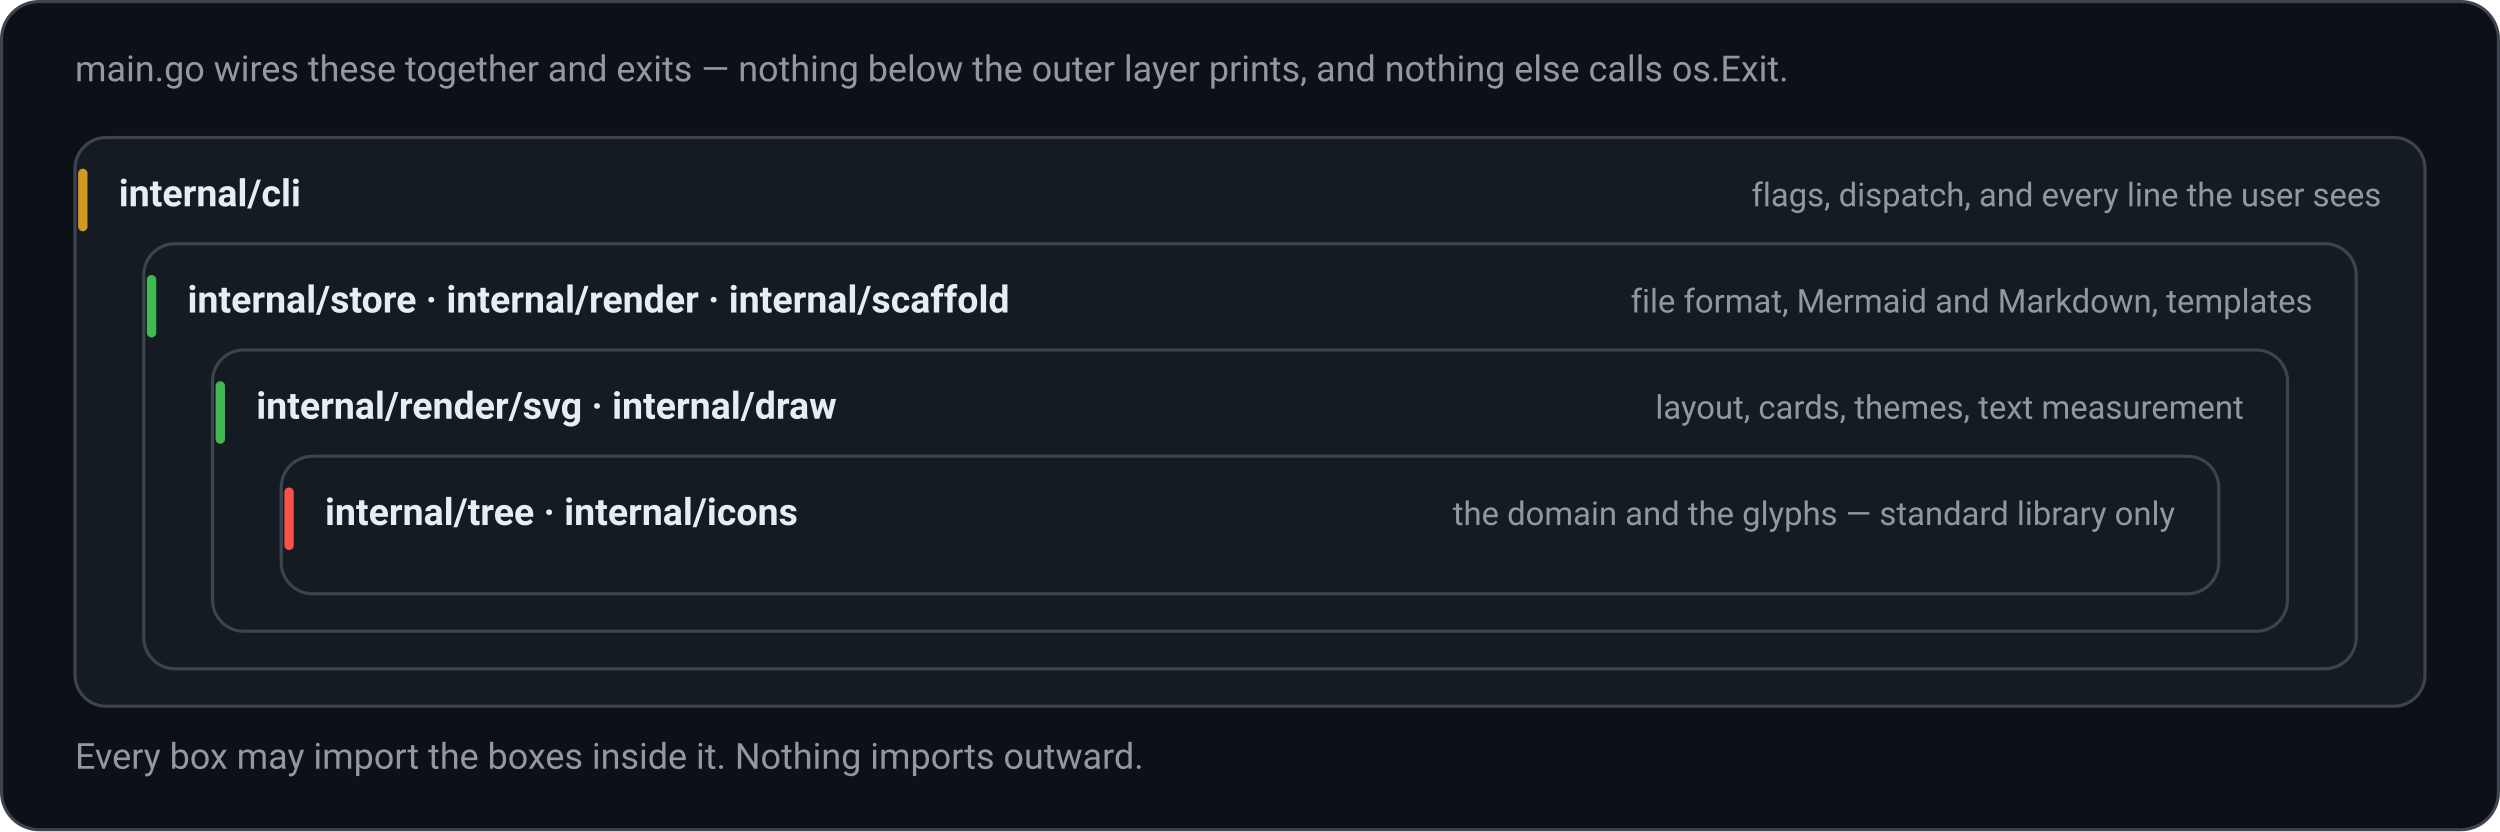
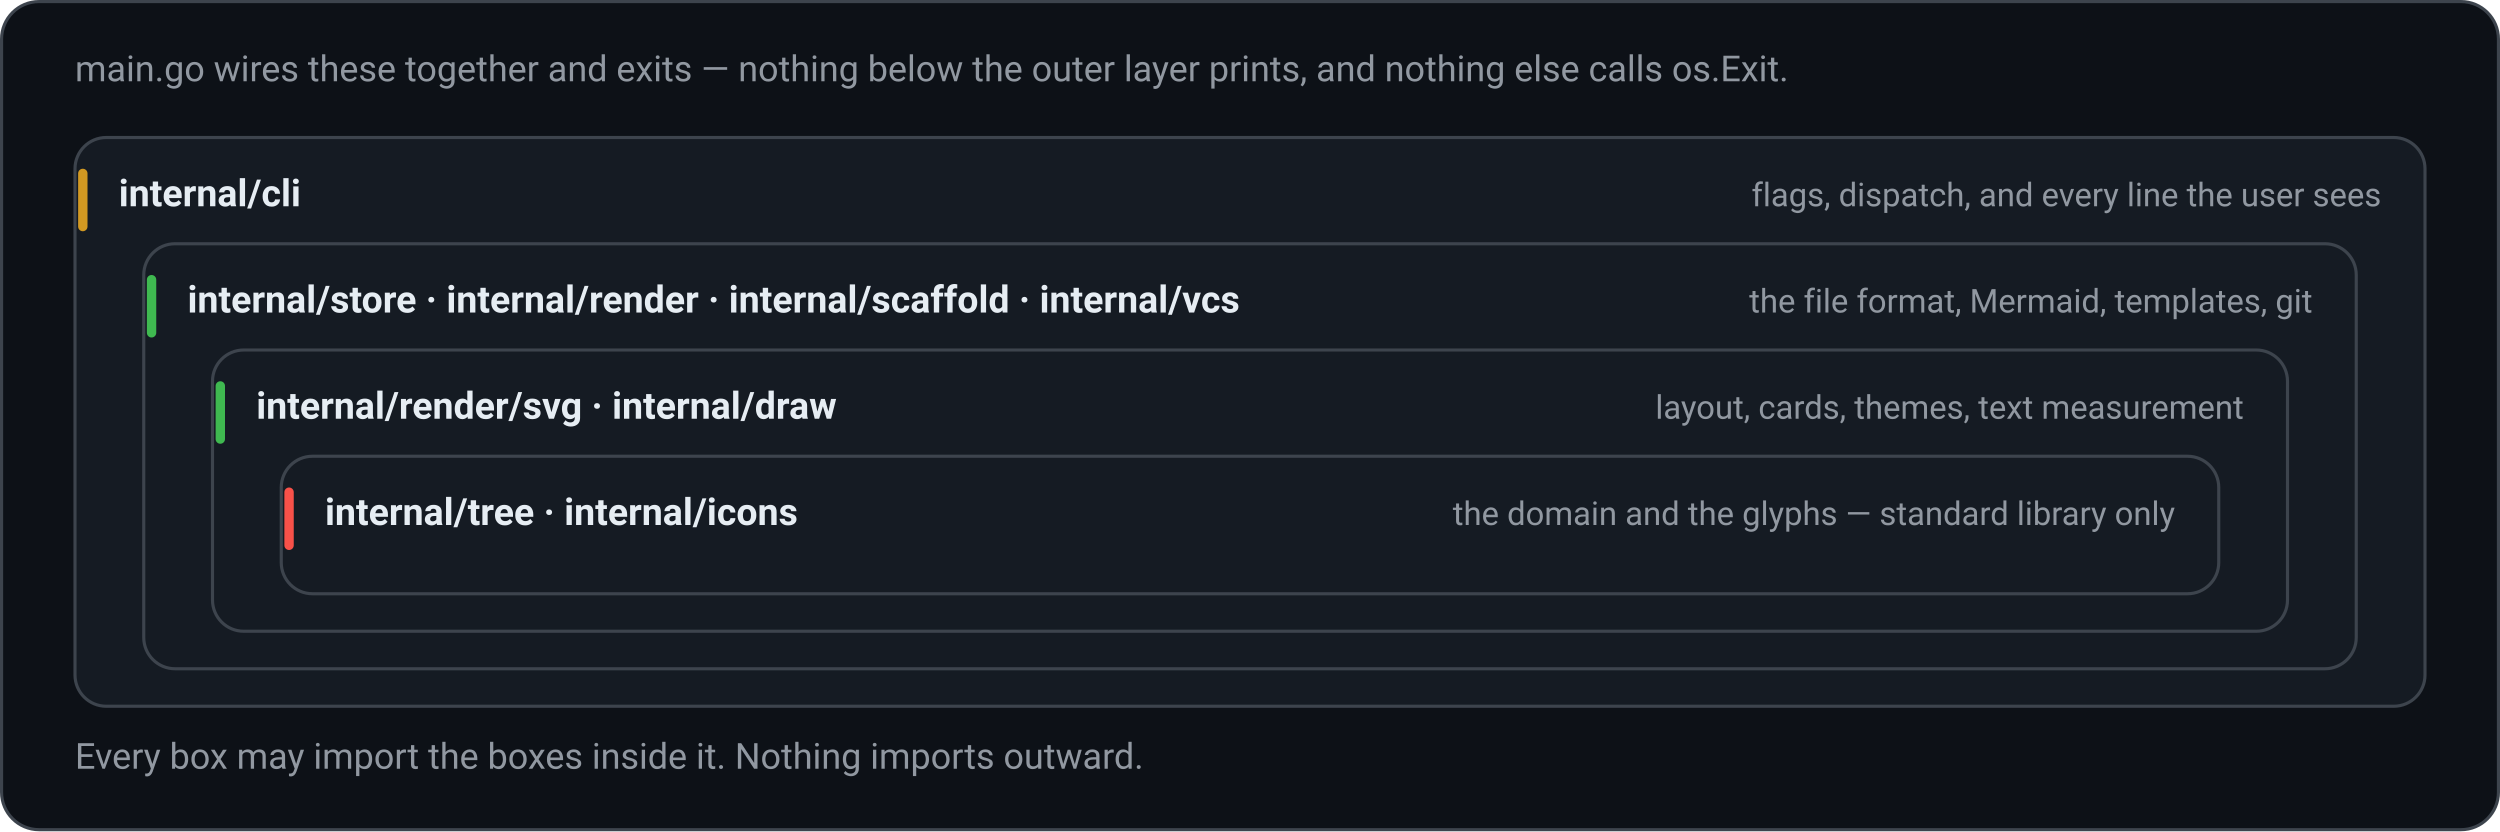
<svg xmlns="http://www.w3.org/2000/svg" width="800" height="266" viewBox="0 0 800 266" font-family="system-ui,-apple-system,'Segoe UI',Roboto,'Helvetica Neue',Arial,sans-serif" role="img" aria-label="How devtree is built">
  <style>
@keyframes dt-flow { to { stroke-dashoffset: -16 } }
@keyframes dt-grow { from { transform: scaleX(0) } to { transform: scaleX(1) } }
@keyframes dt-spin { to { transform: rotate(360deg) } }
@keyframes dt-rise { from { opacity: 0; transform: translateY(7px) } to { opacity: 1; transform: none } }
@keyframes dt-pulse { 0%, 100% { opacity: 1 } 50% { opacity: .45 } }
@keyframes dt-marquee { from { transform: translateX(-50%) } to { transform: none } }
.dt-flow { animation: dt-flow 1.1s linear infinite }
.dt-grow { animation: dt-grow .9s cubic-bezier(.2,.8,.2,1) both; transform-box: fill-box; transform-origin: left center }
.dt-spin { animation: dt-spin 8s linear infinite; transform-box: fill-box; transform-origin: center }
.dt-rise { animation: dt-rise .55s cubic-bezier(.2,.8,.2,1) backwards }
.dt-pulse { animation: dt-pulse 2.4s ease-in-out infinite }
.dt-marquee { animation: dt-marquee 26s linear infinite; transform-box: fill-box }
@media (prefers-reduced-motion: reduce), print {
  .dt-flow, .dt-grow, .dt-spin, .dt-rise, .dt-pulse, .dt-marquee { animation: none }
}
</style>
  <rect x="0.5" y="0.5" width="799.0" height="265.0" rx="12.0" fill="#0d1117" stroke="#3d444d" />
  <rect x="24.0" y="44.0" width="752.0" height="182.0" rx="10.0" fill="#151b23" stroke="#3d444d" />
  <rect x="25.0" y="54.0" width="3.0" height="20.0" rx="1.5" fill="#d29922" />
  <text x="38.0" y="66.0" font-size="12.0" fill="#e6edf3" font-weight="600">internal/cli</text>
  <text x="762.0" y="66.0" font-size="10.5" fill="#9198a1" text-anchor="end">flags, dispatch, and every line the user sees</text>
  <rect x="46.0" y="78.0" width="708.0" height="136.0" rx="10.0" fill="#151b23" stroke="#3d444d" />
  <rect x="47.0" y="88.0" width="3.0" height="20.0" rx="1.5" fill="#3fb950" />
-   <text x="60.0" y="100.0" font-size="12.0" fill="#e6edf3" font-weight="600">internal/store · internal/render · internal/scaffold</text>
-   <text x="740.0" y="100.0" font-size="10.5" fill="#9198a1" text-anchor="end">file format, Mermaid and Markdown, templates</text>
+   <text x="60.0" y="100.0" font-size="12.0" fill="#e6edf3" font-weight="600">internal/store · internal/render · internal/scaffold · internal/vcs</text>
+   <text x="740.0" y="100.0" font-size="10.5" fill="#9198a1" text-anchor="end">the file format, Mermaid, templates, git</text>
  <rect x="68.0" y="112.0" width="664.0" height="90.0" rx="10.0" fill="#151b23" stroke="#3d444d" />
  <rect x="69.0" y="122.0" width="3.0" height="20.0" rx="1.5" fill="#3fb950" />
  <text x="82.0" y="134.0" font-size="12.0" fill="#e6edf3" font-weight="600">internal/render/svg · internal/draw</text>
  <text x="718.0" y="134.0" font-size="10.5" fill="#9198a1" text-anchor="end">layout, cards, themes, text measurement</text>
  <rect x="90.0" y="146.0" width="620.0" height="44.0" rx="10.0" fill="#151b23" stroke="#3d444d" />
  <rect x="91.0" y="156.0" width="3.0" height="20.0" rx="1.5" fill="#f85149" />
  <text x="104.0" y="168.0" font-size="12.0" fill="#e6edf3" font-weight="600">internal/tree · internal/icons</text>
  <text x="696.0" y="168.0" font-size="10.5" fill="#9198a1" text-anchor="end">the domain and the glyphs — standard library only</text>
  <text x="24.0" y="26.0" font-size="11.5" fill="#9198a1">main.go wires these together and exits — nothing below the outer layer prints, and nothing else calls os.Exit.</text>
  <text x="24.0" y="246.0" font-size="11.5" fill="#9198a1">Every box may import the boxes inside it. Nothing imports outward.</text>
</svg>
